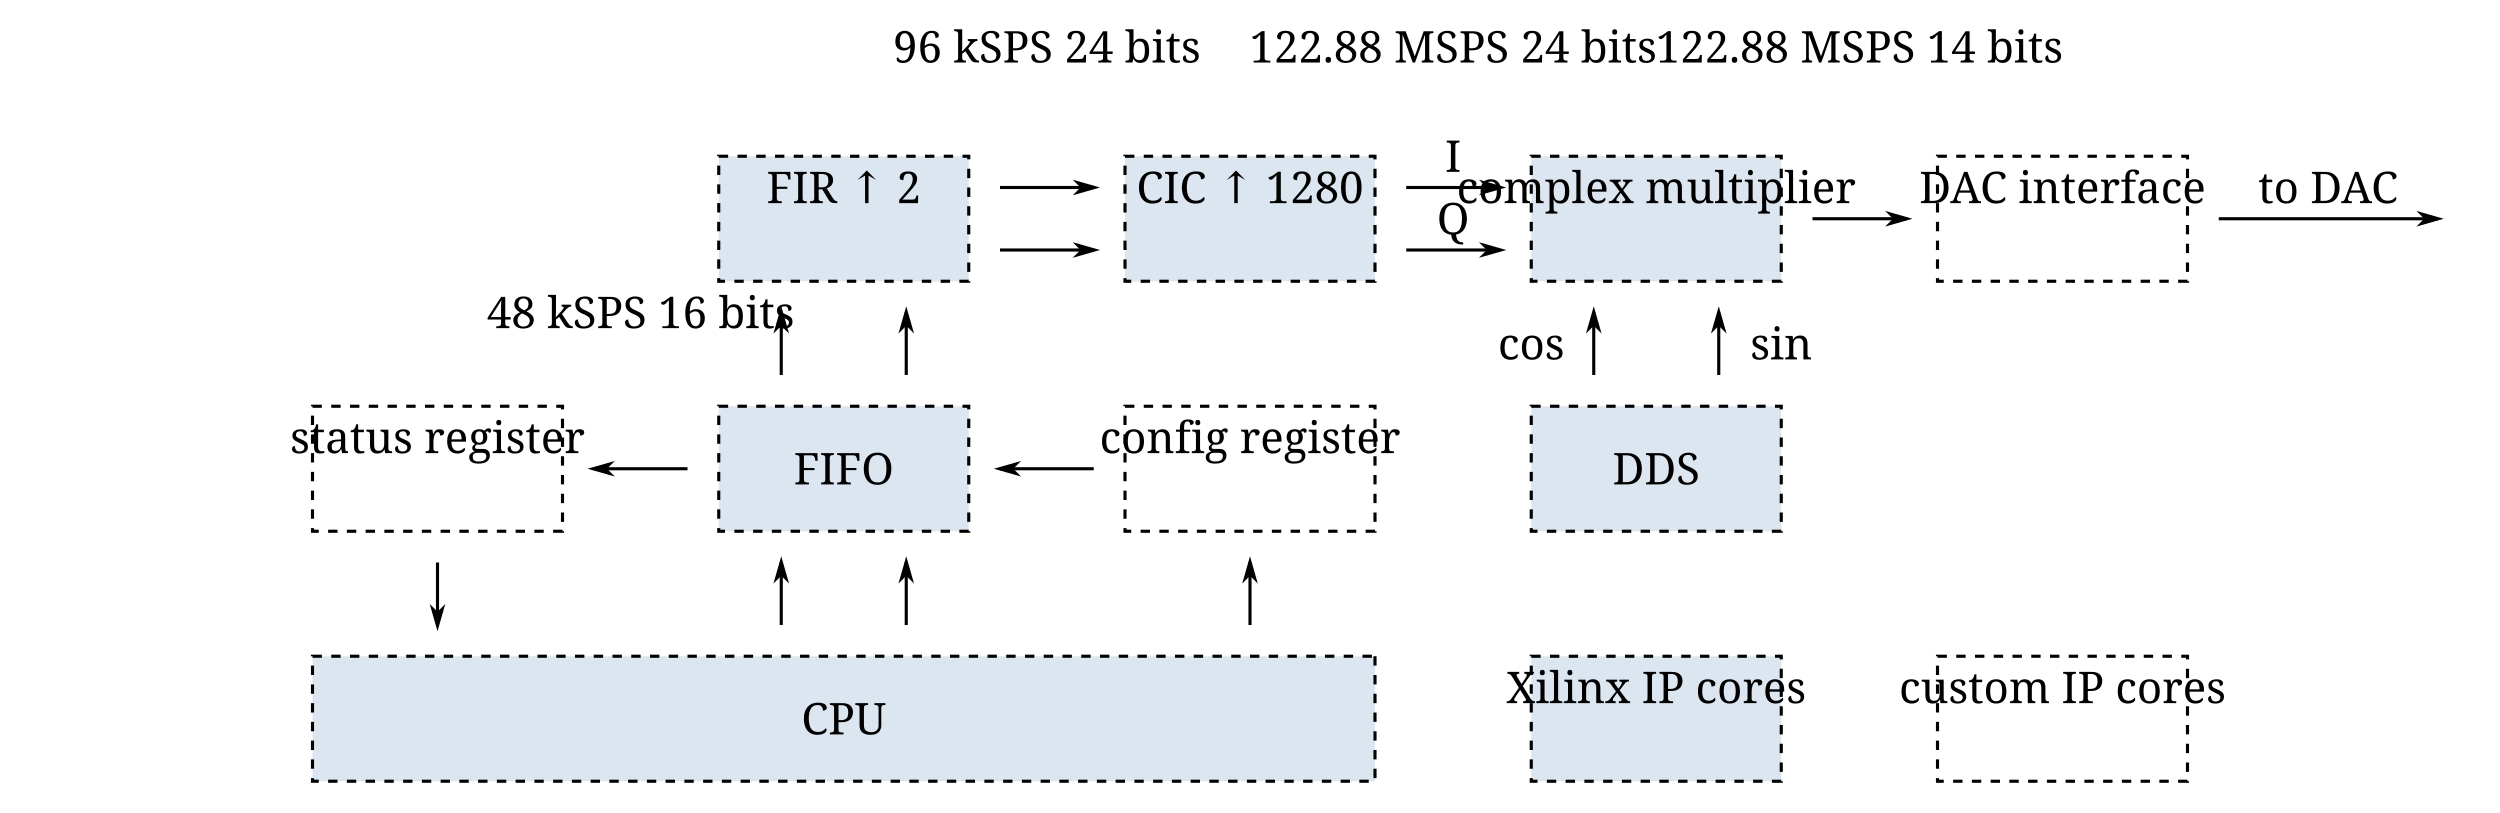
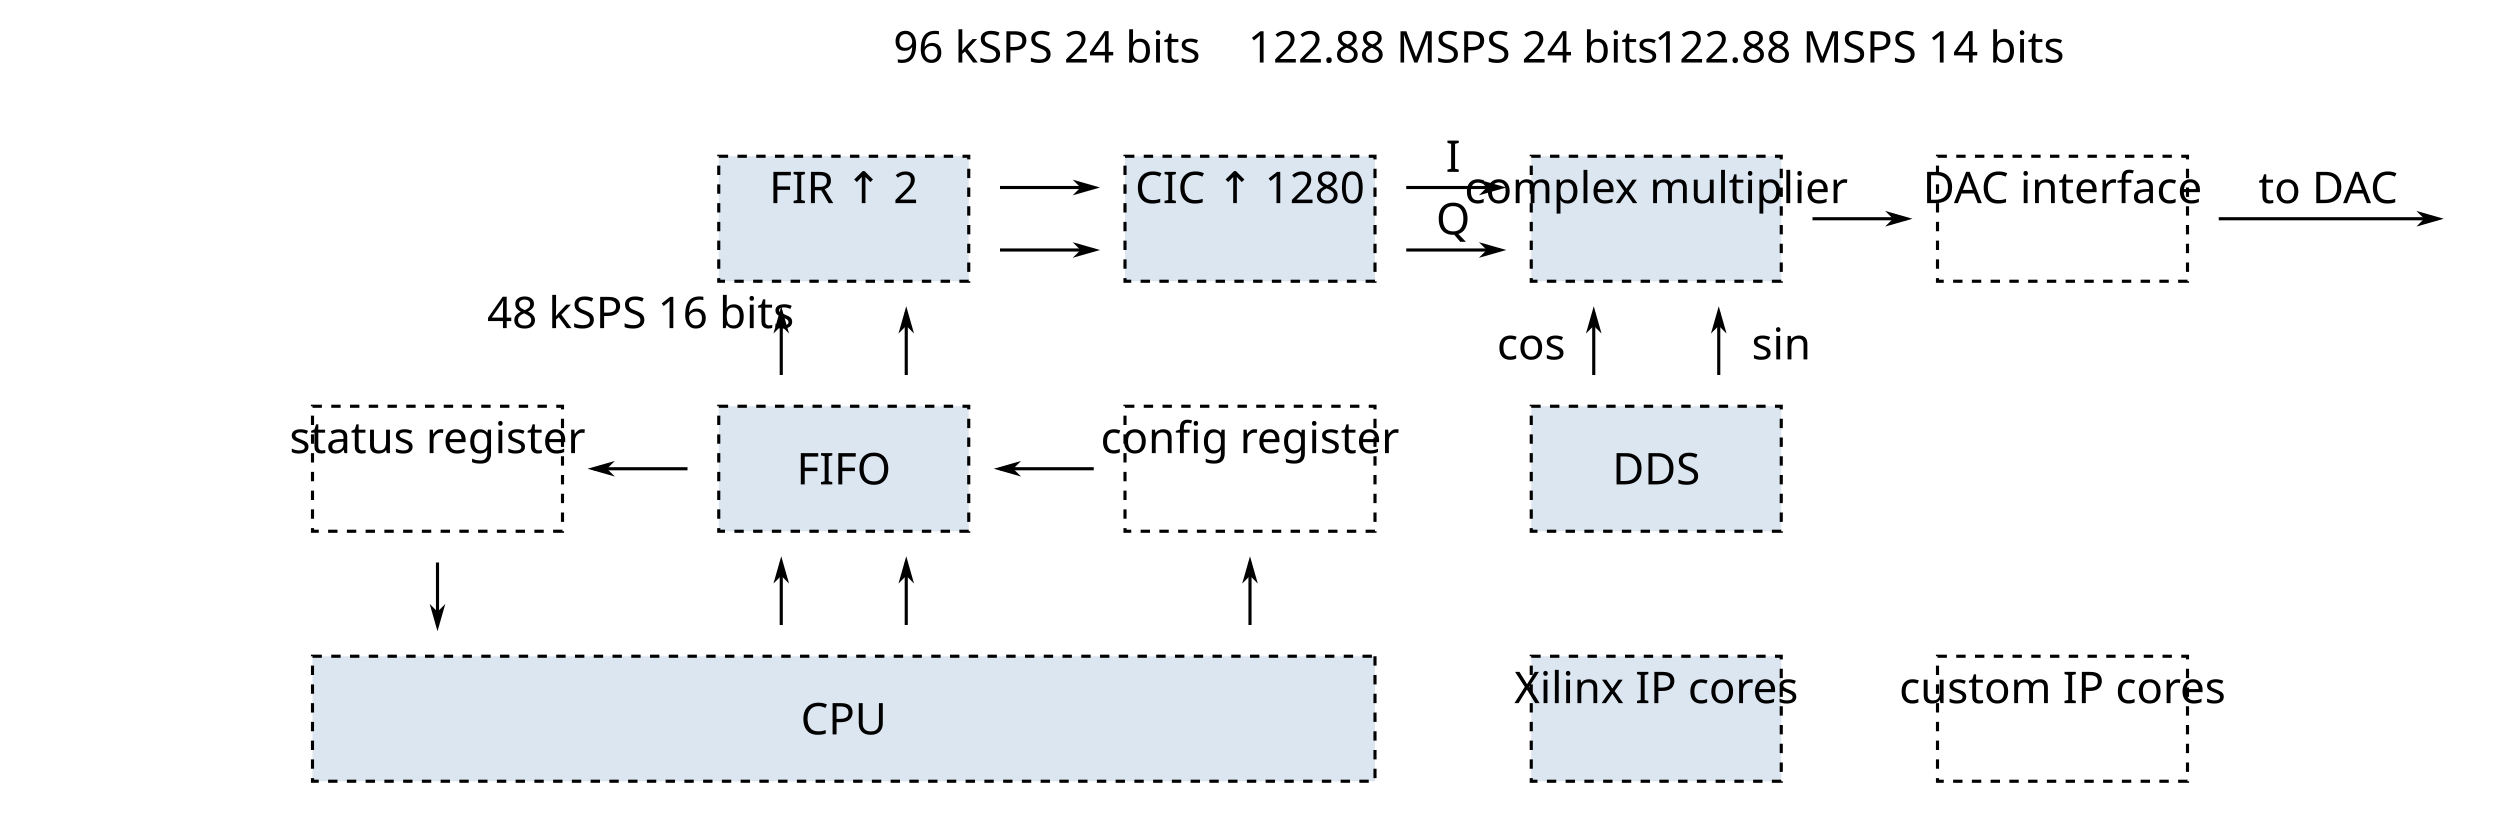
<svg xmlns="http://www.w3.org/2000/svg" width="800" height="260" version="1.1">
  <defs>
    <marker id="Arrow1L" overflow="visible" markerHeight="5" markerWidth="8.75" orient="auto-start-reverse" preserveAspectRatio="xMidYMid" refX="4.25" viewBox="0 0 8.75 5">
      <path transform="scale(-.5)" d="m0 0 5-5-17.5 5 17.5 5z" fill="context-stroke" fill-rule="evenodd" />
    </marker>
  </defs>
  <rect x="490" y="50" width="80" height="40" fill="#dce6f0" stroke="#000000" stroke-dasharray="3, 3" />
  <rect x="490" y="130" width="80" height="40" fill="#dce6f0" stroke="#000000" stroke-dasharray="3, 3" />
  <rect x="230" y="50" width="80" height="40" fill="#dce6f0" stroke="#000000" stroke-dasharray="3, 3" />
  <rect x="230" y="130" width="80" height="40" fill="#dce6f0" stroke="#000000" stroke-dasharray="3, 3" />
-   <text x="660" y="65" fill="#000000" font-family="Cambria" font-size="14px" text-align="center" text-anchor="middle" style="line-height:1.25">
+   <text x="660" y="65" fill="#000000" font-family="Carlito" font-size="14px" text-align="center" text-anchor="middle" style="line-height:1.25">
    <tspan>DAC</tspan>
    <tspan>interface</tspan>
  </text>
  <rect x="360" y="50" width="80" height="40" fill="#dce6f0" stroke="#000000" stroke-dasharray="3, 3" />
  <rect x="620" y="50" width="80" height="40" fill="none" stroke="#000000" stroke-dasharray="3, 3" />
-   <text x="465" y="55" fill="#000000" font-family="Cambria" font-size="14px" text-align="center" text-anchor="middle" style="line-height:1.25">
+   <text x="465" y="55" fill="#000000" font-family="Carlito" font-size="14px" text-align="center" text-anchor="middle" style="line-height:1.25">
    <tspan>I</tspan>
  </text>
-   <text x="465" y="75" fill="#000000" font-family="Cambria" font-size="14px" text-align="center" text-anchor="middle" style="line-height:1.25">
+   <text x="465" y="75" fill="#000000" font-family="Carlito" font-size="14px" text-align="center" text-anchor="middle" style="line-height:1.25">
    <tspan>Q</tspan>
  </text>
-   <text x="465" y="20" fill="#000000" font-family="Cambria" font-size="14px" text-align="center" text-anchor="middle" style="line-height:1.25">
+   <text x="465" y="20" fill="#000000" font-family="Carlito" font-size="14px" text-align="center" text-anchor="middle" style="line-height:1.25">
    <tspan>122.88 MSPS</tspan>
    <tspan>24 bits</tspan>
  </text>
  <path d="m450 60h30" fill="none" marker-end="url(#Arrow1L)" stroke="#000000" />
  <path d="m450 80h30" fill="none" marker-end="url(#Arrow1L)" stroke="#000000" />
  <path d="m510 120v-20" fill="none" marker-end="url(#Arrow1L)" stroke="#000000" />
  <path d="m550 120v-20" fill="none" marker-end="url(#Arrow1L)" stroke="#000000" />
-   <text x="400" y="65" fill="#000000" font-family="Cambria" font-size="14px" text-align="center" text-anchor="middle" style="line-height:1.25">
+   <text x="400" y="65" fill="#000000" font-family="Carlito" font-size="14px" text-align="center" text-anchor="middle" style="line-height:1.25">
    <tspan>CIC</tspan>
    <tspan>↑ 1280</tspan>
  </text>
-   <text x="530" y="65" fill="#000000" font-family="Cambria" font-size="14px" text-align="center" text-anchor="middle" style="line-height:1.25">
+   <text x="530" y="65" fill="#000000" font-family="Carlito" font-size="14px" text-align="center" text-anchor="middle" style="line-height:1.25">
    <tspan>complex</tspan>
    <tspan>multiplier</tspan>
  </text>
-   <text x="530" y="155" fill="#000000" font-family="Cambria" font-size="14px" text-align="center" text-anchor="middle" style="line-height:1.25">
+   <text x="530" y="155" fill="#000000" font-family="Carlito" font-size="14px" text-align="center" text-anchor="middle" style="line-height:1.25">
    <tspan>DDS</tspan>
  </text>
-   <text x="490" y="115" fill="#000000" font-family="Cambria" font-size="14px" text-align="center" text-anchor="middle" style="line-height:1.25">
+   <text x="490" y="115" fill="#000000" font-family="Carlito" font-size="14px" text-align="center" text-anchor="middle" style="line-height:1.25">
    <tspan>cos</tspan>
  </text>
-   <text x="570" y="115" fill="#000000" font-family="Cambria" font-size="14px" text-align="center" text-anchor="middle" style="line-height:1.25">
+   <text x="570" y="115" fill="#000000" font-family="Carlito" font-size="14px" text-align="center" text-anchor="middle" style="line-height:1.25">
    <tspan>sin</tspan>
  </text>
-   <text x="205" y="105" fill="#000000" font-family="Cambria" font-size="14px" text-align="center" text-anchor="middle" style="line-height:1.25">
+   <text x="205" y="105" fill="#000000" font-family="Carlito" font-size="14px" text-align="center" text-anchor="middle" style="line-height:1.25">
    <tspan>48 kSPS</tspan>
    <tspan>16 bits</tspan>
  </text>
-   <text x="595" y="20" fill="#000000" font-family="Cambria" font-size="14px" text-align="center" text-anchor="middle" style="line-height:1.25">
+   <text x="595" y="20" fill="#000000" font-family="Carlito" font-size="14px" text-align="center" text-anchor="middle" style="line-height:1.25">
    <tspan>122.88 MSPS</tspan>
    <tspan>14 bits</tspan>
  </text>
-   <text x="270" y="155" fill="#000000" font-family="Cambria" font-size="14px" text-align="center" text-anchor="middle" style="line-height:1.25">
+   <text x="270" y="155" fill="#000000" font-family="Carlito" font-size="14px" text-align="center" text-anchor="middle" style="line-height:1.25">
    <tspan>FIFO</tspan>
  </text>
  <rect transform="rotate(90)" x="210" y="-440" width="40" height="340" fill="#dce6f0" stroke="#000000" stroke-dasharray="3, 3" />
-   <text x="400" y="145" fill="#000000" font-family="Cambria" font-size="14px" text-align="center" text-anchor="middle" style="line-height:1.25">
+   <text x="400" y="145" fill="#000000" font-family="Carlito" font-size="14px" text-align="center" text-anchor="middle" style="line-height:1.25">
    <tspan>config</tspan>
    <tspan>register</tspan>
  </text>
  <rect x="100" y="130" width="80" height="40" fill="none" stroke="#000000" stroke-dasharray="3, 3" />
-   <text x="270" y="235" fill="#000000" font-family="Cambria" font-size="14px" text-align="center" text-anchor="middle" style="line-height:1.25">
+   <text x="270" y="235" fill="#000000" font-family="Carlito" font-size="14px" text-align="center" text-anchor="middle" style="line-height:1.25">
    <tspan>CPU</tspan>
  </text>
  <path d="m250 200v-20" fill="none" marker-end="url(#Arrow1L)" stroke="#000000" />
-   <text x="140" y="145" fill="#000000" font-family="Cambria" font-size="14px" text-align="center" text-anchor="middle" style="line-height:1.25">
+   <text x="140" y="145" fill="#000000" font-family="Carlito" font-size="14px" text-align="center" text-anchor="middle" style="line-height:1.25">
    <tspan>status</tspan>
    <tspan>register</tspan>
  </text>
  <rect x="360" y="130" width="80" height="40" fill="none" stroke="#000000" stroke-dasharray="3, 3" />
  <path d="m140 180v20" fill="none" marker-end="url(#Arrow1L)" stroke="#000000" />
  <path d="m290 200v-20" fill="none" marker-end="url(#Arrow1L)" stroke="#000000" />
  <path d="m400 200v-20" fill="none" marker-end="url(#Arrow1L)" stroke="#000000" />
  <path d="m350 150h-30" fill="none" marker-end="url(#Arrow1L)" stroke="#000000" />
  <path d="m220 150h-30" fill="none" marker-end="url(#Arrow1L)" stroke="#000000" />
  <path d="m580 70h30" fill="none" marker-end="url(#Arrow1L)" stroke="#000000" />
-   <text x="270" y="65" fill="#000000" font-family="Cambria" font-size="14px" text-align="center" text-anchor="middle" style="line-height:1.25">
+   <text x="270" y="65" fill="#000000" font-family="Carlito" font-size="14px" text-align="center" text-anchor="middle" style="line-height:1.25">
    <tspan>FIR</tspan>
    <tspan>↑ 2</tspan>
  </text>
  <path d="m250 120v-20" fill="none" marker-end="url(#Arrow1L)" stroke="#000000" />
  <path d="m290 120v-20" fill="none" marker-end="url(#Arrow1L)" stroke="#000000" />
-   <text x="335" y="20" fill="#000000" font-family="Cambria" font-size="14px" text-align="center" text-anchor="middle" style="line-height:1.25">
+   <text x="335" y="20" fill="#000000" font-family="Carlito" font-size="14px" text-align="center" text-anchor="middle" style="line-height:1.25">
    <tspan>96 kSPS</tspan>
    <tspan>24 bits</tspan>
  </text>
  <rect x="620" y="210" width="80" height="40" fill="none" stroke="#000000" stroke-dasharray="3, 3" />
  <rect x="490" y="210" width="80" height="40" fill="#dce6f0" stroke="#000000" stroke-dasharray="3, 3" />
-   <text x="530" y="225" fill="#000000" font-family="Cambria" font-size="14px" text-align="center" text-anchor="middle" style="line-height:1.25">
+   <text x="530" y="225" fill="#000000" font-family="Carlito" font-size="14px" text-align="center" text-anchor="middle" style="line-height:1.25">
    <tspan>Xilinx</tspan>
    <tspan>IP cores</tspan>
  </text>
-   <text x="660" y="225" fill="#000000" font-family="Cambria" font-size="14px" text-align="center" text-anchor="middle" style="line-height:1.25">
+   <text x="660" y="225" fill="#000000" font-family="Carlito" font-size="14px" text-align="center" text-anchor="middle" style="line-height:1.25">
    <tspan>custom</tspan>
    <tspan>IP cores</tspan>
  </text>
-   <text x="745" y="65" fill="#000000" font-family="Cambria" font-size="14px" text-align="center" text-anchor="middle" style="line-height:1.25">
+   <text x="745" y="65" fill="#000000" font-family="Carlito" font-size="14px" text-align="center" text-anchor="middle" style="line-height:1.25">
    <tspan>to DAC</tspan>
  </text>
  <path d="m710 70h70" fill="none" marker-end="url(#Arrow1L)" stroke="#000000" />
  <path d="m320 60h30" fill="none" marker-end="url(#Arrow1L)" stroke="#000000" />
  <path d="m320 80h30" fill="none" marker-end="url(#Arrow1L)" stroke="#000000" />
</svg>
